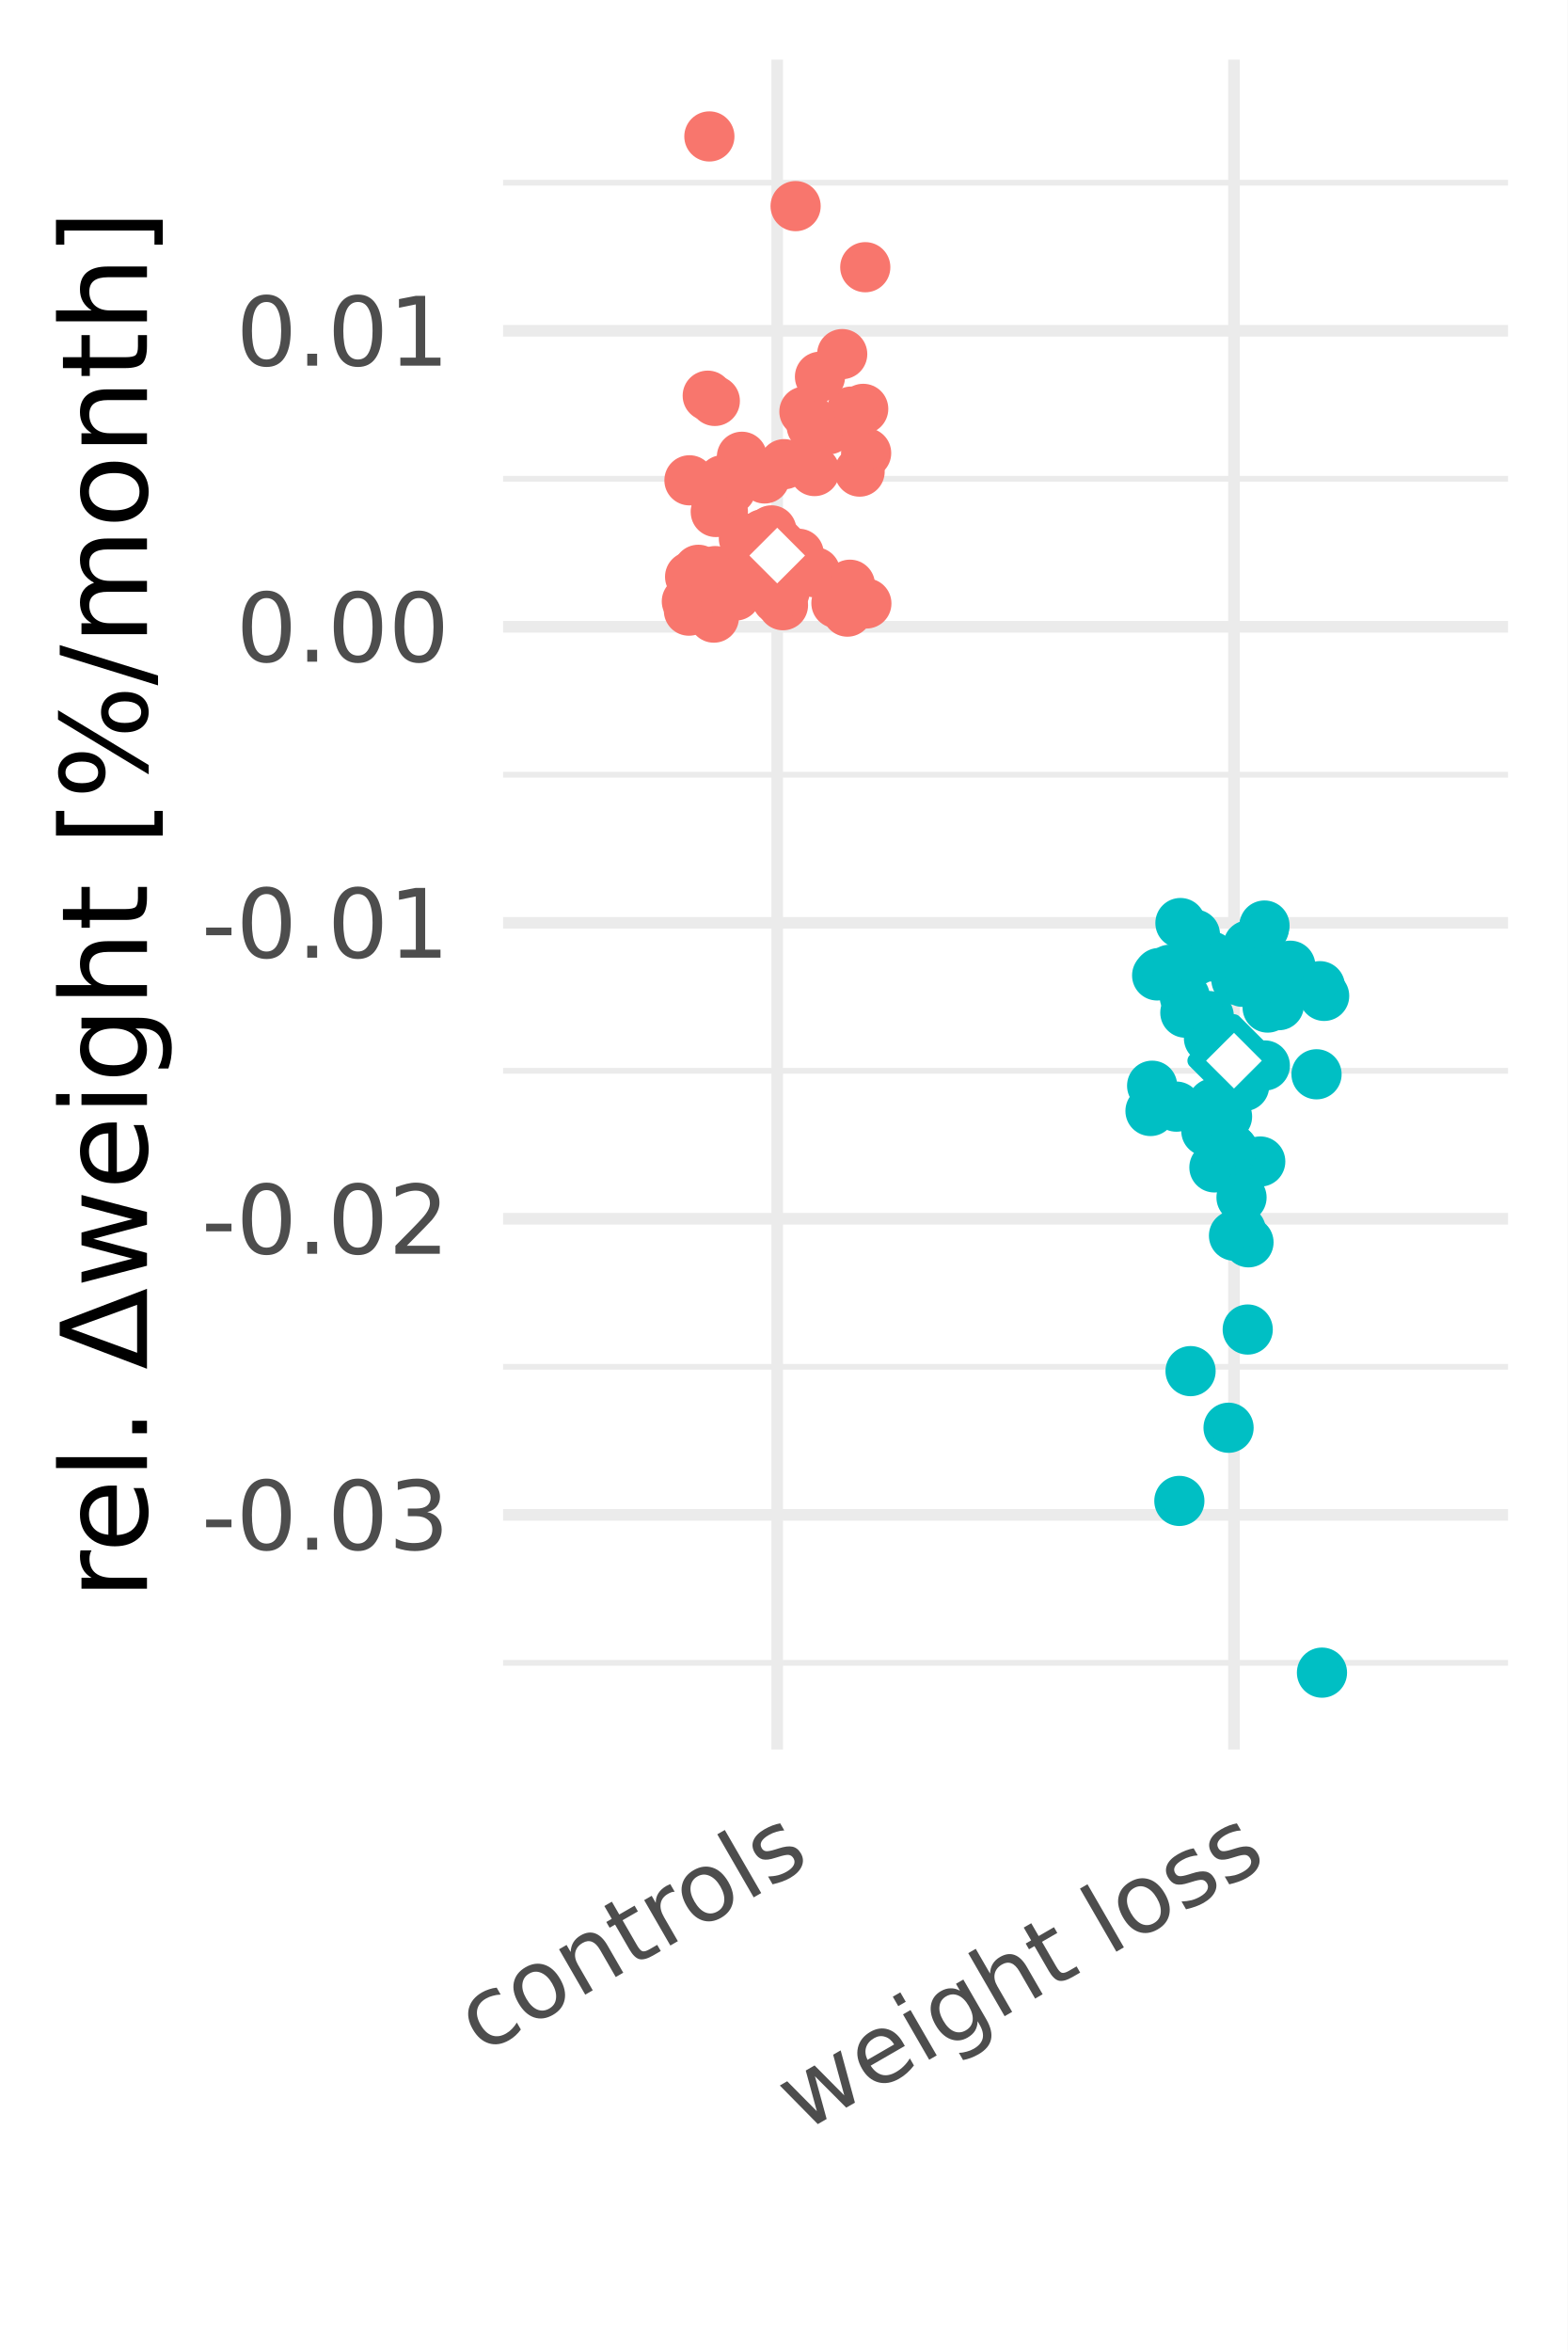
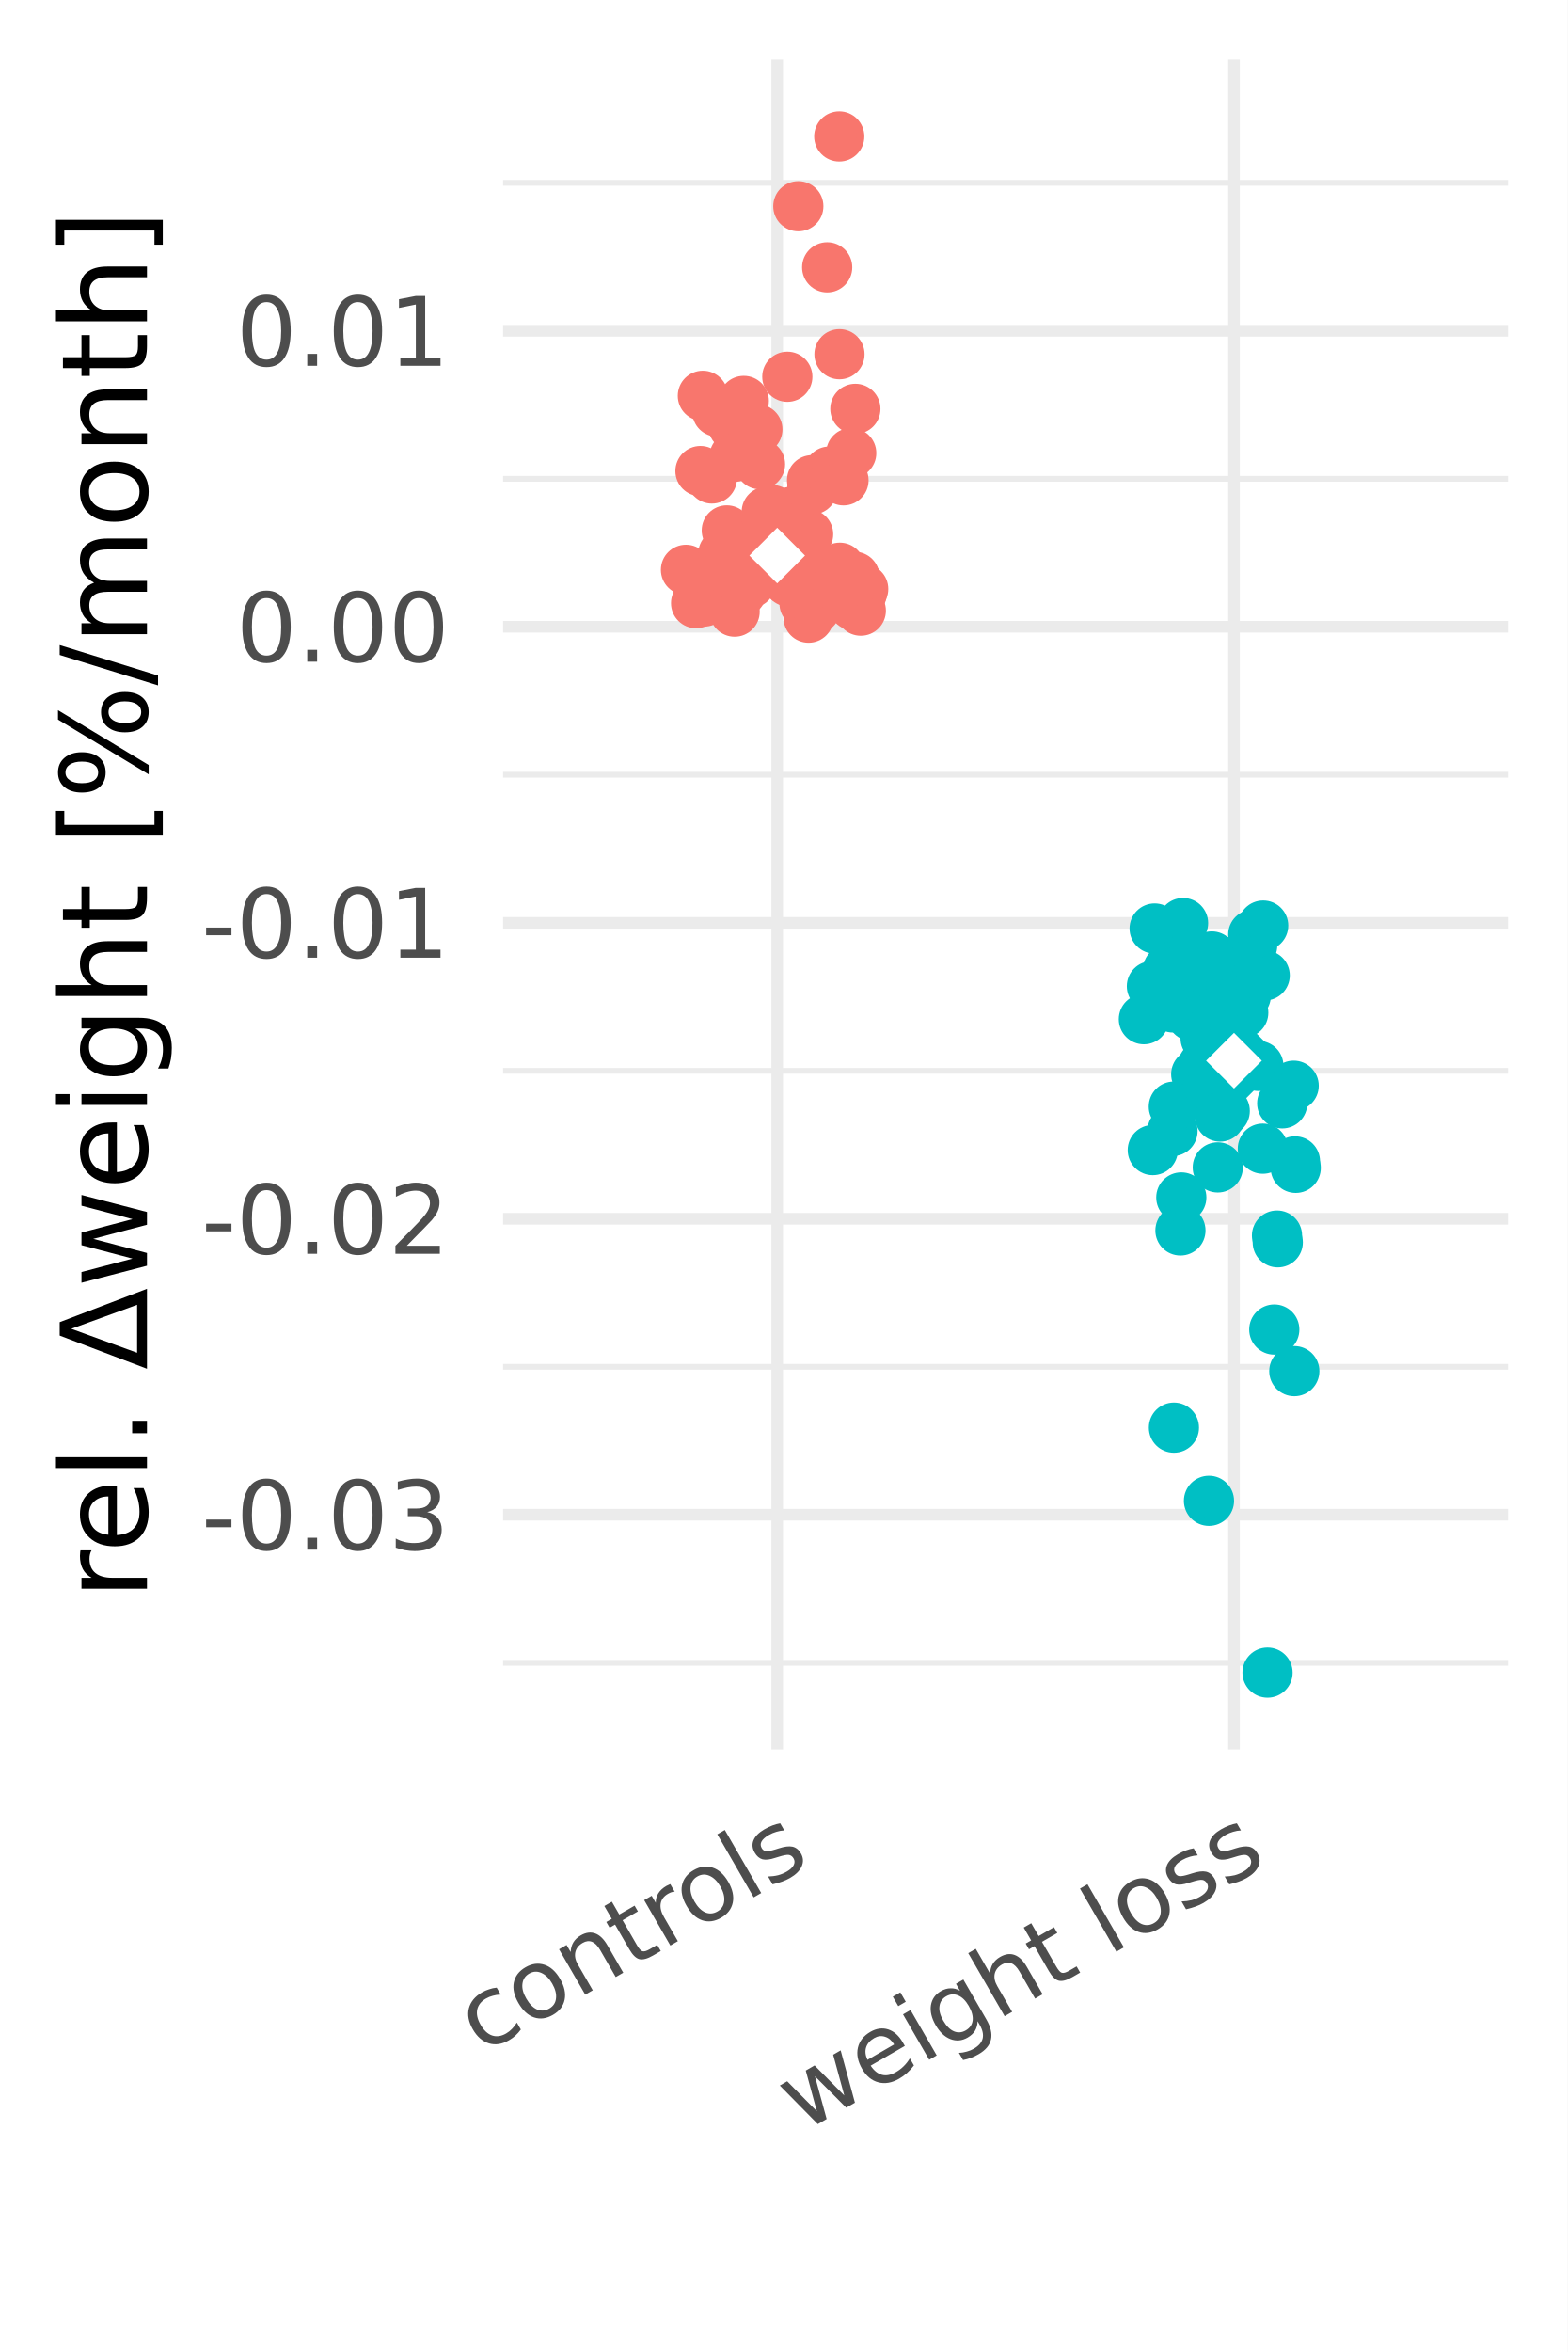
<svg xmlns="http://www.w3.org/2000/svg" class="svglite" width="144.00pt" height="216.00pt" viewBox="0 0 144.00 216.00">
  <defs>
    <style type="text/css">
    .svglite line, .svglite polyline, .svglite polygon, .svglite path, .svglite rect, .svglite circle {
      fill: none;
      stroke: #000000;
      stroke-linecap: round;
      stroke-linejoin: round;
      stroke-miterlimit: 10.00;
    }
  </style>
  </defs>
  <rect width="100%" height="100%" style="stroke: none; fill: #FFFFFF;" />
  <defs>
    <clipPath id="cpMC4wMHwxNDQuMDB8MC4wMHwyMTYuMDA=">
      <rect x="0.00" y="0.00" width="144.00" height="216.00" />
    </clipPath>
  </defs>
  <g clip-path="url(#cpMC4wMHwxNDQuMDB8MC4wMHwyMTYuMDA=)">
</g>
  <defs>
    <clipPath id="cpNDYuMjF8MTM4LjUyfDUuNDh8MTYwLjY3">
      <rect x="46.21" y="5.48" width="92.31" height="155.19" />
    </clipPath>
  </defs>
  <g clip-path="url(#cpNDYuMjF8MTM4LjUyfDUuNDh8MTYwLjY3)">
    <polyline points="46.21,152.71 138.52,152.71 " style="stroke-width: 0.53; stroke: #EBEBEB; stroke-linecap: butt;" />
    <polyline points="46.21,125.52 138.52,125.52 " style="stroke-width: 0.53; stroke: #EBEBEB; stroke-linecap: butt;" />
    <polyline points="46.21,98.34 138.52,98.34 " style="stroke-width: 0.53; stroke: #EBEBEB; stroke-linecap: butt;" />
    <polyline points="46.21,71.15 138.52,71.15 " style="stroke-width: 0.53; stroke: #EBEBEB; stroke-linecap: butt;" />
    <polyline points="46.21,43.97 138.52,43.97 " style="stroke-width: 0.53; stroke: #EBEBEB; stroke-linecap: butt;" />
-     <polyline points="46.21,16.78 138.52,16.78 " style="stroke-width: 0.53; stroke: #EBEBEB; stroke-linecap: butt;" />
-     <polyline points="46.21,139.12 138.52,139.12 " style="stroke-width: 1.07; stroke: #EBEBEB; stroke-linecap: butt;" />
+     <polyline points="46.21,16.79 138.52,16.79 " style="stroke-width: 0.53; stroke: #EBEBEB; stroke-linecap: butt;" />
+     <polyline points="46.21,139.11 138.52,139.11 " style="stroke-width: 1.07; stroke: #EBEBEB; stroke-linecap: butt;" />
    <polyline points="46.21,111.93 138.52,111.93 " style="stroke-width: 1.07; stroke: #EBEBEB; stroke-linecap: butt;" />
    <polyline points="46.21,84.75 138.52,84.75 " style="stroke-width: 1.07; stroke: #EBEBEB; stroke-linecap: butt;" />
    <polyline points="46.21,57.56 138.52,57.56 " style="stroke-width: 1.07; stroke: #EBEBEB; stroke-linecap: butt;" />
    <polyline points="46.21,30.38 138.52,30.38 " style="stroke-width: 1.07; stroke: #EBEBEB; stroke-linecap: butt;" />
    <polyline points="71.39,160.67 71.39,5.48 " style="stroke-width: 1.07; stroke: #EBEBEB; stroke-linecap: butt;" />
    <polyline points="113.35,160.67 113.35,5.48 " style="stroke-width: 1.07; stroke: #EBEBEB; stroke-linecap: butt;" />
-     <circle cx="65.57" cy="56.72" r="1.95" style="stroke-width: 0.71; stroke: #F8766D; fill: #F8766D;" />
-     <circle cx="77.84" cy="56.17" r="1.95" style="stroke-width: 0.71; stroke: #F8766D; fill: #F8766D;" />
-     <circle cx="63.28" cy="56.08" r="1.95" style="stroke-width: 0.71; stroke: #F8766D; fill: #F8766D;" />
-     <circle cx="64.31" cy="55.88" r="1.95" style="stroke-width: 0.71; stroke: #F8766D; fill: #F8766D;" />
-     <circle cx="71.92" cy="55.58" r="1.95" style="stroke-width: 0.71; stroke: #F8766D; fill: #F8766D;" />
-     <circle cx="79.58" cy="55.42" r="1.95" style="stroke-width: 0.71; stroke: #F8766D; fill: #F8766D;" />
-     <circle cx="76.83" cy="55.39" r="1.95" style="stroke-width: 0.71; stroke: #F8766D; fill: #F8766D;" />
-     <circle cx="63.09" cy="55.23" r="1.95" style="stroke-width: 0.71; stroke: #F8766D; fill: #F8766D;" />
-     <circle cx="71.38" cy="55.01" r="1.95" style="stroke-width: 0.71; stroke: #F8766D; fill: #F8766D;" />
-     <circle cx="66.09" cy="54.85" r="1.95" style="stroke-width: 0.71; stroke: #F8766D; fill: #F8766D;" />
-     <circle cx="67.57" cy="54.69" r="1.95" style="stroke-width: 0.71; stroke: #F8766D; fill: #F8766D;" />
-     <circle cx="64.89" cy="54.56" r="1.95" style="stroke-width: 0.71; stroke: #F8766D; fill: #F8766D;" />
-     <circle cx="77.01" cy="54.52" r="1.95" style="stroke-width: 0.71; stroke: #F8766D; fill: #F8766D;" />
-     <circle cx="72.07" cy="54.35" r="1.95" style="stroke-width: 0.71; stroke: #F8766D; fill: #F8766D;" />
-     <circle cx="63.94" cy="54.14" r="1.95" style="stroke-width: 0.71; stroke: #F8766D; fill: #F8766D;" />
-     <circle cx="66.39" cy="54.09" r="1.95" style="stroke-width: 0.71; stroke: #F8766D; fill: #F8766D;" />
-     <circle cx="78.07" cy="53.70" r="1.95" style="stroke-width: 0.71; stroke: #F8766D; fill: #F8766D;" />
-     <circle cx="69.68" cy="53.57" r="1.95" style="stroke-width: 0.71; stroke: #F8766D; fill: #F8766D;" />
-     <circle cx="71.09" cy="53.52" r="1.95" style="stroke-width: 0.71; stroke: #F8766D; fill: #F8766D;" />
-     <circle cx="67.98" cy="53.41" r="1.95" style="stroke-width: 0.71; stroke: #F8766D; fill: #F8766D;" />
-     <circle cx="67.89" cy="53.35" r="1.95" style="stroke-width: 0.71; stroke: #F8766D; fill: #F8766D;" />
-     <circle cx="67.39" cy="53.29" r="1.95" style="stroke-width: 0.71; stroke: #F8766D; fill: #F8766D;" />
-     <circle cx="63.92" cy="52.98" r="1.95" style="stroke-width: 0.71; stroke: #F8766D; fill: #F8766D;" />
-     <circle cx="63.39" cy="52.97" r="1.95" style="stroke-width: 0.71; stroke: #F8766D; fill: #F8766D;" />
-     <circle cx="74.88" cy="52.56" r="1.95" style="stroke-width: 0.71; stroke: #F8766D; fill: #F8766D;" />
-     <circle cx="65.69" cy="52.45" r="1.95" style="stroke-width: 0.71; stroke: #F8766D; fill: #F8766D;" />
-     <circle cx="64.15" cy="52.33" r="1.95" style="stroke-width: 0.71; stroke: #F8766D; fill: #F8766D;" />
-     <circle cx="73.98" cy="52.14" r="1.95" style="stroke-width: 0.71; stroke: #F8766D; fill: #F8766D;" />
-     <circle cx="69.62" cy="51.02" r="1.95" style="stroke-width: 0.71; stroke: #F8766D; fill: #F8766D;" />
-     <circle cx="73.37" cy="50.86" r="1.95" style="stroke-width: 0.71; stroke: #F8766D; fill: #F8766D;" />
-     <circle cx="68.33" cy="49.45" r="1.95" style="stroke-width: 0.71; stroke: #F8766D; fill: #F8766D;" />
-     <circle cx="70.09" cy="49.06" r="1.95" style="stroke-width: 0.71; stroke: #F8766D; fill: #F8766D;" />
-     <circle cx="70.86" cy="48.71" r="1.95" style="stroke-width: 0.71; stroke: #F8766D; fill: #F8766D;" />
-     <circle cx="65.75" cy="47.02" r="1.95" style="stroke-width: 0.71; stroke: #F8766D; fill: #F8766D;" />
-     <circle cx="66.40" cy="47.00" r="1.95" style="stroke-width: 0.71; stroke: #F8766D; fill: #F8766D;" />
-     <circle cx="65.79" cy="46.84" r="1.95" style="stroke-width: 0.71; stroke: #F8766D; fill: #F8766D;" />
-     <circle cx="67.12" cy="44.93" r="1.95" style="stroke-width: 0.71; stroke: #F8766D; fill: #F8766D;" />
-     <circle cx="63.33" cy="44.11" r="1.95" style="stroke-width: 0.71; stroke: #F8766D; fill: #F8766D;" />
-     <circle cx="66.38" cy="44.10" r="1.95" style="stroke-width: 0.71; stroke: #F8766D; fill: #F8766D;" />
-     <circle cx="70.23" cy="43.94" r="1.95" style="stroke-width: 0.71; stroke: #F8766D; fill: #F8766D;" />
-     <circle cx="78.96" cy="43.31" r="1.95" style="stroke-width: 0.71; stroke: #F8766D; fill: #F8766D;" />
-     <circle cx="74.82" cy="43.26" r="1.95" style="stroke-width: 0.71; stroke: #F8766D; fill: #F8766D;" />
-     <circle cx="72.03" cy="42.63" r="1.95" style="stroke-width: 0.71; stroke: #F8766D; fill: #F8766D;" />
-     <circle cx="68.15" cy="41.95" r="1.95" style="stroke-width: 0.71; stroke: #F8766D; fill: #F8766D;" />
-     <circle cx="79.56" cy="41.61" r="1.95" style="stroke-width: 0.71; stroke: #F8766D; fill: #F8766D;" />
-     <circle cx="76.10" cy="39.43" r="1.95" style="stroke-width: 0.71; stroke: #F8766D; fill: #F8766D;" />
-     <circle cx="74.56" cy="39.13" r="1.95" style="stroke-width: 0.71; stroke: #F8766D; fill: #F8766D;" />
-     <circle cx="78.20" cy="37.80" r="1.95" style="stroke-width: 0.71; stroke: #F8766D; fill: #F8766D;" />
-     <circle cx="73.89" cy="37.80" r="1.95" style="stroke-width: 0.71; stroke: #F8766D; fill: #F8766D;" />
-     <circle cx="79.29" cy="37.55" r="1.95" style="stroke-width: 0.71; stroke: #F8766D; fill: #F8766D;" />
-     <circle cx="65.66" cy="36.82" r="1.95" style="stroke-width: 0.71; stroke: #F8766D; fill: #F8766D;" />
-     <circle cx="65.01" cy="36.34" r="1.95" style="stroke-width: 0.71; stroke: #F8766D; fill: #F8766D;" />
-     <circle cx="75.32" cy="34.60" r="1.95" style="stroke-width: 0.71; stroke: #F8766D; fill: #F8766D;" />
-     <circle cx="77.36" cy="32.52" r="1.95" style="stroke-width: 0.71; stroke: #F8766D; fill: #F8766D;" />
-     <circle cx="79.48" cy="24.54" r="1.95" style="stroke-width: 0.71; stroke: #F8766D; fill: #F8766D;" />
-     <circle cx="73.08" cy="18.93" r="1.95" style="stroke-width: 0.71; stroke: #F8766D; fill: #F8766D;" />
-     <circle cx="65.16" cy="12.53" r="1.95" style="stroke-width: 0.71; stroke: #F8766D; fill: #F8766D;" />
-     <circle cx="121.43" cy="153.61" r="1.95" style="stroke-width: 0.71; stroke: #00BFC4; fill: #00BFC4;" />
-     <circle cx="108.33" cy="137.84" r="1.95" style="stroke-width: 0.71; stroke: #00BFC4; fill: #00BFC4;" />
-     <circle cx="112.85" cy="131.12" r="1.95" style="stroke-width: 0.71; stroke: #00BFC4; fill: #00BFC4;" />
-     <circle cx="109.36" cy="125.92" r="1.95" style="stroke-width: 0.71; stroke: #00BFC4; fill: #00BFC4;" />
-     <circle cx="114.61" cy="122.10" r="1.95" style="stroke-width: 0.71; stroke: #00BFC4; fill: #00BFC4;" />
-     <circle cx="114.68" cy="114.09" r="1.95" style="stroke-width: 0.71; stroke: #00BFC4; fill: #00BFC4;" />
-     <circle cx="113.35" cy="113.48" r="1.95" style="stroke-width: 0.71; stroke: #00BFC4; fill: #00BFC4;" />
-     <circle cx="113.98" cy="113.00" r="1.95" style="stroke-width: 0.71; stroke: #00BFC4; fill: #00BFC4;" />
-     <circle cx="114.04" cy="109.97" r="1.95" style="stroke-width: 0.71; stroke: #00BFC4; fill: #00BFC4;" />
-     <circle cx="113.34" cy="107.25" r="1.95" style="stroke-width: 0.71; stroke: #00BFC4; fill: #00BFC4;" />
-     <circle cx="111.55" cy="107.21" r="1.95" style="stroke-width: 0.71; stroke: #00BFC4; fill: #00BFC4;" />
-     <circle cx="115.76" cy="106.67" r="1.95" style="stroke-width: 0.71; stroke: #00BFC4; fill: #00BFC4;" />
-     <circle cx="113.27" cy="105.62" r="1.95" style="stroke-width: 0.71; stroke: #00BFC4; fill: #00BFC4;" />
-     <circle cx="113.13" cy="105.49" r="1.95" style="stroke-width: 0.71; stroke: #00BFC4; fill: #00BFC4;" />
-     <circle cx="110.81" cy="103.87" r="1.95" style="stroke-width: 0.71; stroke: #00BFC4; fill: #00BFC4;" />
-     <circle cx="112.71" cy="102.54" r="1.95" style="stroke-width: 0.71; stroke: #00BFC4; fill: #00BFC4;" />
-     <circle cx="105.68" cy="102.03" r="1.95" style="stroke-width: 0.71; stroke: #00BFC4; fill: #00BFC4;" />
-     <circle cx="108.06" cy="101.63" r="1.95" style="stroke-width: 0.71; stroke: #00BFC4; fill: #00BFC4;" />
-     <circle cx="111.42" cy="101.34" r="1.95" style="stroke-width: 0.71; stroke: #00BFC4; fill: #00BFC4;" />
-     <circle cx="114.28" cy="99.74" r="1.95" style="stroke-width: 0.71; stroke: #00BFC4; fill: #00BFC4;" />
-     <circle cx="105.83" cy="99.71" r="1.95" style="stroke-width: 0.71; stroke: #00BFC4; fill: #00BFC4;" />
-     <circle cx="120.93" cy="98.66" r="1.95" style="stroke-width: 0.71; stroke: #00BFC4; fill: #00BFC4;" />
-     <circle cx="114.98" cy="97.90" r="1.95" style="stroke-width: 0.71; stroke: #00BFC4; fill: #00BFC4;" />
-     <circle cx="116.18" cy="97.85" r="1.95" style="stroke-width: 0.71; stroke: #00BFC4; fill: #00BFC4;" />
-     <circle cx="112.49" cy="96.97" r="1.95" style="stroke-width: 0.71; stroke: #00BFC4; fill: #00BFC4;" />
-     <circle cx="111.05" cy="95.35" r="1.95" style="stroke-width: 0.71; stroke: #00BFC4; fill: #00BFC4;" />
-     <circle cx="110.50" cy="93.60" r="1.95" style="stroke-width: 0.71; stroke: #00BFC4; fill: #00BFC4;" />
-     <circle cx="111.03" cy="93.31" r="1.95" style="stroke-width: 0.71; stroke: #00BFC4; fill: #00BFC4;" />
-     <circle cx="108.88" cy="93.00" r="1.95" style="stroke-width: 0.71; stroke: #00BFC4; fill: #00BFC4;" />
-     <circle cx="116.44" cy="92.53" r="1.95" style="stroke-width: 0.71; stroke: #00BFC4; fill: #00BFC4;" />
-     <circle cx="117.47" cy="92.31" r="1.95" style="stroke-width: 0.71; stroke: #00BFC4; fill: #00BFC4;" />
-     <circle cx="108.83" cy="91.54" r="1.95" style="stroke-width: 0.71; stroke: #00BFC4; fill: #00BFC4;" />
-     <circle cx="121.63" cy="91.46" r="1.95" style="stroke-width: 0.71; stroke: #00BFC4; fill: #00BFC4;" />
-     <circle cx="121.24" cy="90.57" r="1.95" style="stroke-width: 0.71; stroke: #00BFC4; fill: #00BFC4;" />
-     <circle cx="114.16" cy="90.17" r="1.95" style="stroke-width: 0.71; stroke: #00BFC4; fill: #00BFC4;" />
-     <circle cx="115.61" cy="90.08" r="1.95" style="stroke-width: 0.71; stroke: #00BFC4; fill: #00BFC4;" />
-     <circle cx="113.57" cy="89.98" r="1.95" style="stroke-width: 0.71; stroke: #00BFC4; fill: #00BFC4;" />
-     <circle cx="106.29" cy="89.58" r="1.95" style="stroke-width: 0.71; stroke: #00BFC4; fill: #00BFC4;" />
-     <circle cx="106.47" cy="89.36" r="1.95" style="stroke-width: 0.71; stroke: #00BFC4; fill: #00BFC4;" />
-     <circle cx="107.45" cy="89.06" r="1.95" style="stroke-width: 0.71; stroke: #00BFC4; fill: #00BFC4;" />
-     <circle cx="118.52" cy="88.69" r="1.95" style="stroke-width: 0.71; stroke: #00BFC4; fill: #00BFC4;" />
-     <circle cx="109.89" cy="88.17" r="1.95" style="stroke-width: 0.71; stroke: #00BFC4; fill: #00BFC4;" />
-     <circle cx="111.25" cy="87.84" r="1.95" style="stroke-width: 0.71; stroke: #00BFC4; fill: #00BFC4;" />
-     <circle cx="114.67" cy="86.82" r="1.95" style="stroke-width: 0.71; stroke: #00BFC4; fill: #00BFC4;" />
-     <circle cx="109.76" cy="85.83" r="1.95" style="stroke-width: 0.71; stroke: #00BFC4; fill: #00BFC4;" />
-     <circle cx="116.09" cy="85.27" r="1.95" style="stroke-width: 0.71; stroke: #00BFC4; fill: #00BFC4;" />
-     <circle cx="116.15" cy="85.00" r="1.95" style="stroke-width: 0.71; stroke: #00BFC4; fill: #00BFC4;" />
-     <circle cx="108.43" cy="84.77" r="1.95" style="stroke-width: 0.71; stroke: #00BFC4; fill: #00BFC4;" />
+     <circle cx="74.27" cy="56.72" r="1.95" style="stroke-width: 0.71; stroke: #F8766D; fill: #F8766D;" />
+     <circle cx="67.48" cy="56.17" r="1.95" style="stroke-width: 0.71; stroke: #F8766D; fill: #F8766D;" />
+     <circle cx="79.07" cy="56.08" r="1.95" style="stroke-width: 0.71; stroke: #F8766D; fill: #F8766D;" />
+     <circle cx="74.92" cy="55.88" r="1.95" style="stroke-width: 0.71; stroke: #F8766D; fill: #F8766D;" />
+     <circle cx="78.39" cy="55.58" r="1.95" style="stroke-width: 0.71; stroke: #F8766D; fill: #F8766D;" />
+     <circle cx="73.90" cy="55.42" r="1.95" style="stroke-width: 0.71; stroke: #F8766D; fill: #F8766D;" />
+     <circle cx="63.94" cy="55.39" r="1.95" style="stroke-width: 0.71; stroke: #F8766D; fill: #F8766D;" />
+     <circle cx="64.69" cy="55.24" r="1.95" style="stroke-width: 0.71; stroke: #F8766D; fill: #F8766D;" />
+     <circle cx="66.45" cy="55.02" r="1.95" style="stroke-width: 0.71; stroke: #F8766D; fill: #F8766D;" />
+     <circle cx="65.30" cy="54.85" r="1.95" style="stroke-width: 0.71; stroke: #F8766D; fill: #F8766D;" />
+     <circle cx="76.37" cy="54.69" r="1.95" style="stroke-width: 0.71; stroke: #F8766D; fill: #F8766D;" />
+     <circle cx="67.77" cy="54.56" r="1.95" style="stroke-width: 0.71; stroke: #F8766D; fill: #F8766D;" />
+     <circle cx="79.15" cy="54.51" r="1.95" style="stroke-width: 0.71; stroke: #F8766D; fill: #F8766D;" />
+     <circle cx="68.10" cy="54.35" r="1.95" style="stroke-width: 0.71; stroke: #F8766D; fill: #F8766D;" />
+     <circle cx="64.18" cy="54.14" r="1.95" style="stroke-width: 0.71; stroke: #F8766D; fill: #F8766D;" />
+     <circle cx="79.29" cy="54.09" r="1.95" style="stroke-width: 0.71; stroke: #F8766D; fill: #F8766D;" />
+     <circle cx="74.52" cy="53.70" r="1.95" style="stroke-width: 0.71; stroke: #F8766D; fill: #F8766D;" />
+     <circle cx="64.09" cy="53.57" r="1.95" style="stroke-width: 0.71; stroke: #F8766D; fill: #F8766D;" />
+     <circle cx="68.95" cy="53.52" r="1.95" style="stroke-width: 0.71; stroke: #F8766D; fill: #F8766D;" />
+     <circle cx="72.46" cy="53.41" r="1.95" style="stroke-width: 0.71; stroke: #F8766D; fill: #F8766D;" />
+     <circle cx="75.27" cy="53.35" r="1.95" style="stroke-width: 0.71; stroke: #F8766D; fill: #F8766D;" />
+     <circle cx="78.60" cy="53.29" r="1.95" style="stroke-width: 0.71; stroke: #F8766D; fill: #F8766D;" />
+     <circle cx="67.71" cy="52.98" r="1.95" style="stroke-width: 0.71; stroke: #F8766D; fill: #F8766D;" />
+     <circle cx="78.49" cy="52.97" r="1.95" style="stroke-width: 0.71; stroke: #F8766D; fill: #F8766D;" />
+     <circle cx="75.03" cy="52.56" r="1.95" style="stroke-width: 0.71; stroke: #F8766D; fill: #F8766D;" />
+     <circle cx="68.54" cy="52.45" r="1.95" style="stroke-width: 0.71; stroke: #F8766D; fill: #F8766D;" />
+     <circle cx="63.01" cy="52.33" r="1.95" style="stroke-width: 0.71; stroke: #F8766D; fill: #F8766D;" />
+     <circle cx="77.14" cy="52.14" r="1.95" style="stroke-width: 0.71; stroke: #F8766D; fill: #F8766D;" />
+     <circle cx="70.02" cy="51.02" r="1.95" style="stroke-width: 0.71; stroke: #F8766D; fill: #F8766D;" />
+     <circle cx="66.44" cy="50.86" r="1.95" style="stroke-width: 0.71; stroke: #F8766D; fill: #F8766D;" />
+     <circle cx="67.43" cy="49.46" r="1.95" style="stroke-width: 0.71; stroke: #F8766D; fill: #F8766D;" />
+     <circle cx="74.23" cy="49.06" r="1.95" style="stroke-width: 0.71; stroke: #F8766D; fill: #F8766D;" />
+     <circle cx="66.76" cy="48.71" r="1.95" style="stroke-width: 0.71; stroke: #F8766D; fill: #F8766D;" />
+     <circle cx="72.62" cy="47.02" r="1.95" style="stroke-width: 0.71; stroke: #F8766D; fill: #F8766D;" />
+     <circle cx="70.43" cy="47.00" r="1.95" style="stroke-width: 0.71; stroke: #F8766D; fill: #F8766D;" />
+     <circle cx="70.93" cy="46.84" r="1.95" style="stroke-width: 0.71; stroke: #F8766D; fill: #F8766D;" />
+     <circle cx="74.60" cy="44.94" r="1.95" style="stroke-width: 0.71; stroke: #F8766D; fill: #F8766D;" />
+     <circle cx="77.48" cy="44.11" r="1.95" style="stroke-width: 0.71; stroke: #F8766D; fill: #F8766D;" />
+     <circle cx="74.59" cy="44.10" r="1.95" style="stroke-width: 0.71; stroke: #F8766D; fill: #F8766D;" />
+     <circle cx="65.39" cy="43.94" r="1.95" style="stroke-width: 0.71; stroke: #F8766D; fill: #F8766D;" />
+     <circle cx="76.18" cy="43.31" r="1.95" style="stroke-width: 0.71; stroke: #F8766D; fill: #F8766D;" />
+     <circle cx="64.34" cy="43.26" r="1.95" style="stroke-width: 0.71; stroke: #F8766D; fill: #F8766D;" />
+     <circle cx="69.81" cy="42.63" r="1.95" style="stroke-width: 0.71; stroke: #F8766D; fill: #F8766D;" />
+     <circle cx="67.47" cy="41.95" r="1.95" style="stroke-width: 0.71; stroke: #F8766D; fill: #F8766D;" />
+     <circle cx="78.19" cy="41.61" r="1.95" style="stroke-width: 0.71; stroke: #F8766D; fill: #F8766D;" />
+     <circle cx="69.57" cy="39.43" r="1.95" style="stroke-width: 0.71; stroke: #F8766D; fill: #F8766D;" />
+     <circle cx="67.36" cy="39.13" r="1.95" style="stroke-width: 0.71; stroke: #F8766D; fill: #F8766D;" />
+     <circle cx="66.54" cy="37.81" r="1.95" style="stroke-width: 0.71; stroke: #F8766D; fill: #F8766D;" />
+     <circle cx="65.89" cy="37.80" r="1.95" style="stroke-width: 0.71; stroke: #F8766D; fill: #F8766D;" />
+     <circle cx="78.57" cy="37.55" r="1.95" style="stroke-width: 0.71; stroke: #F8766D; fill: #F8766D;" />
+     <circle cx="68.32" cy="36.82" r="1.95" style="stroke-width: 0.71; stroke: #F8766D; fill: #F8766D;" />
+     <circle cx="64.56" cy="36.35" r="1.95" style="stroke-width: 0.71; stroke: #F8766D; fill: #F8766D;" />
+     <circle cx="72.32" cy="34.60" r="1.95" style="stroke-width: 0.71; stroke: #F8766D; fill: #F8766D;" />
+     <circle cx="77.11" cy="32.53" r="1.95" style="stroke-width: 0.71; stroke: #F8766D; fill: #F8766D;" />
+     <circle cx="75.98" cy="24.55" r="1.95" style="stroke-width: 0.71; stroke: #F8766D; fill: #F8766D;" />
+     <circle cx="73.33" cy="18.94" r="1.95" style="stroke-width: 0.71; stroke: #F8766D; fill: #F8766D;" />
+     <circle cx="77.09" cy="12.53" r="1.95" style="stroke-width: 0.71; stroke: #F8766D; fill: #F8766D;" />
+     <circle cx="116.43" cy="153.61" r="1.95" style="stroke-width: 0.71; stroke: #00BFC4; fill: #00BFC4;" />
+     <circle cx="111.05" cy="137.83" r="1.95" style="stroke-width: 0.71; stroke: #00BFC4; fill: #00BFC4;" />
+     <circle cx="107.83" cy="131.11" r="1.95" style="stroke-width: 0.71; stroke: #00BFC4; fill: #00BFC4;" />
+     <circle cx="118.89" cy="125.92" r="1.95" style="stroke-width: 0.71; stroke: #00BFC4; fill: #00BFC4;" />
+     <circle cx="117.05" cy="122.10" r="1.95" style="stroke-width: 0.71; stroke: #00BFC4; fill: #00BFC4;" />
+     <circle cx="117.37" cy="114.09" r="1.95" style="stroke-width: 0.71; stroke: #00BFC4; fill: #00BFC4;" />
+     <circle cx="117.30" cy="113.47" r="1.95" style="stroke-width: 0.71; stroke: #00BFC4; fill: #00BFC4;" />
+     <circle cx="108.43" cy="113.00" r="1.95" style="stroke-width: 0.71; stroke: #00BFC4; fill: #00BFC4;" />
+     <circle cx="108.51" cy="109.97" r="1.95" style="stroke-width: 0.71; stroke: #00BFC4; fill: #00BFC4;" />
+     <circle cx="119.02" cy="107.25" r="1.95" style="stroke-width: 0.71; stroke: #00BFC4; fill: #00BFC4;" />
+     <circle cx="111.86" cy="107.21" r="1.95" style="stroke-width: 0.71; stroke: #00BFC4; fill: #00BFC4;" />
+     <circle cx="118.95" cy="106.66" r="1.95" style="stroke-width: 0.71; stroke: #00BFC4; fill: #00BFC4;" />
+     <circle cx="105.89" cy="105.62" r="1.95" style="stroke-width: 0.71; stroke: #00BFC4; fill: #00BFC4;" />
+     <circle cx="116.00" cy="105.49" r="1.95" style="stroke-width: 0.71; stroke: #00BFC4; fill: #00BFC4;" />
+     <circle cx="107.70" cy="103.87" r="1.95" style="stroke-width: 0.71; stroke: #00BFC4; fill: #00BFC4;" />
+     <circle cx="112.07" cy="102.54" r="1.95" style="stroke-width: 0.71; stroke: #00BFC4; fill: #00BFC4;" />
+     <circle cx="112.50" cy="102.03" r="1.95" style="stroke-width: 0.71; stroke: #00BFC4; fill: #00BFC4;" />
+     <circle cx="107.82" cy="101.63" r="1.95" style="stroke-width: 0.71; stroke: #00BFC4; fill: #00BFC4;" />
+     <circle cx="117.78" cy="101.33" r="1.95" style="stroke-width: 0.71; stroke: #00BFC4; fill: #00BFC4;" />
+     <circle cx="110.99" cy="99.74" r="1.95" style="stroke-width: 0.71; stroke: #00BFC4; fill: #00BFC4;" />
+     <circle cx="118.83" cy="99.71" r="1.95" style="stroke-width: 0.71; stroke: #00BFC4; fill: #00BFC4;" />
+     <circle cx="109.88" cy="98.65" r="1.95" style="stroke-width: 0.71; stroke: #00BFC4; fill: #00BFC4;" />
+     <circle cx="115.59" cy="97.89" r="1.95" style="stroke-width: 0.71; stroke: #00BFC4; fill: #00BFC4;" />
+     <circle cx="110.51" cy="97.85" r="1.95" style="stroke-width: 0.71; stroke: #00BFC4; fill: #00BFC4;" />
+     <circle cx="114.10" cy="96.97" r="1.95" style="stroke-width: 0.71; stroke: #00BFC4; fill: #00BFC4;" />
+     <circle cx="110.74" cy="95.35" r="1.95" style="stroke-width: 0.71; stroke: #00BFC4; fill: #00BFC4;" />
+     <circle cx="105.07" cy="93.60" r="1.95" style="stroke-width: 0.71; stroke: #00BFC4; fill: #00BFC4;" />
+     <circle cx="109.49" cy="93.31" r="1.95" style="stroke-width: 0.71; stroke: #00BFC4; fill: #00BFC4;" />
+     <circle cx="114.20" cy="93.00" r="1.95" style="stroke-width: 0.71; stroke: #00BFC4; fill: #00BFC4;" />
+     <circle cx="107.75" cy="92.52" r="1.95" style="stroke-width: 0.71; stroke: #00BFC4; fill: #00BFC4;" />
+     <circle cx="111.00" cy="92.31" r="1.95" style="stroke-width: 0.71; stroke: #00BFC4; fill: #00BFC4;" />
+     <circle cx="114.29" cy="91.54" r="1.95" style="stroke-width: 0.71; stroke: #00BFC4; fill: #00BFC4;" />
+     <circle cx="114.43" cy="91.46" r="1.95" style="stroke-width: 0.71; stroke: #00BFC4; fill: #00BFC4;" />
+     <circle cx="105.81" cy="90.57" r="1.95" style="stroke-width: 0.71; stroke: #00BFC4; fill: #00BFC4;" />
+     <circle cx="109.97" cy="90.17" r="1.95" style="stroke-width: 0.71; stroke: #00BFC4; fill: #00BFC4;" />
+     <circle cx="107.46" cy="90.07" r="1.95" style="stroke-width: 0.71; stroke: #00BFC4; fill: #00BFC4;" />
+     <circle cx="110.93" cy="89.98" r="1.95" style="stroke-width: 0.71; stroke: #00BFC4; fill: #00BFC4;" />
+     <circle cx="116.17" cy="89.58" r="1.95" style="stroke-width: 0.71; stroke: #00BFC4; fill: #00BFC4;" />
+     <circle cx="115.40" cy="89.36" r="1.95" style="stroke-width: 0.71; stroke: #00BFC4; fill: #00BFC4;" />
+     <circle cx="107.29" cy="89.06" r="1.95" style="stroke-width: 0.71; stroke: #00BFC4; fill: #00BFC4;" />
+     <circle cx="109.87" cy="88.69" r="1.95" style="stroke-width: 0.71; stroke: #00BFC4; fill: #00BFC4;" />
+     <circle cx="111.87" cy="88.17" r="1.95" style="stroke-width: 0.71; stroke: #00BFC4; fill: #00BFC4;" />
+     <circle cx="111.31" cy="87.84" r="1.95" style="stroke-width: 0.71; stroke: #00BFC4; fill: #00BFC4;" />
+     <circle cx="115.02" cy="86.83" r="1.95" style="stroke-width: 0.71; stroke: #00BFC4; fill: #00BFC4;" />
+     <circle cx="115.12" cy="85.83" r="1.95" style="stroke-width: 0.71; stroke: #00BFC4; fill: #00BFC4;" />
+     <circle cx="106.06" cy="85.27" r="1.95" style="stroke-width: 0.71; stroke: #00BFC4; fill: #00BFC4;" />
+     <circle cx="116.03" cy="85.00" r="1.95" style="stroke-width: 0.71; stroke: #00BFC4; fill: #00BFC4;" />
+     <circle cx="108.67" cy="84.77" r="1.95" style="stroke-width: 0.71; stroke: #00BFC4; fill: #00BFC4;" />
    <polygon points="71.39,54.58 74.95,51.02 71.39,47.46 67.83,51.02 " style="stroke-width: 1.42; stroke: #F8766D; fill: #FFFFFF;" />
    <polygon points="113.35,100.97 116.91,97.41 113.35,93.85 109.78,97.41 " style="stroke-width: 1.42; stroke: #00BFC4; fill: #FFFFFF;" />
  </g>
  <g clip-path="url(#cpMC4wMHwxNDQuMDB8MC4wMHwyMTYuMDA=)">
    <text x="41.28" y="142.32" text-anchor="end" style="font-size: 8.80px; fill: #4D4D4D; font-family: DejaVu Sans;" textLength="22.75px" lengthAdjust="spacingAndGlyphs">-0.03</text>
    <text x="41.28" y="115.14" text-anchor="end" style="font-size: 8.80px; fill: #4D4D4D; font-family: DejaVu Sans;" textLength="22.75px" lengthAdjust="spacingAndGlyphs">-0.02</text>
    <text x="41.28" y="87.95" text-anchor="end" style="font-size: 8.80px; fill: #4D4D4D; font-family: DejaVu Sans;" textLength="22.75px" lengthAdjust="spacingAndGlyphs">-0.01</text>
    <text x="41.28" y="60.77" text-anchor="end" style="font-size: 8.80px; fill: #4D4D4D; font-family: DejaVu Sans;" textLength="19.58px" lengthAdjust="spacingAndGlyphs">0.00</text>
-     <text x="41.28" y="33.58" text-anchor="end" style="font-size: 8.80px; fill: #4D4D4D; font-family: DejaVu Sans;" textLength="19.58px" lengthAdjust="spacingAndGlyphs">0.01</text>
+     <text x="41.28" y="33.59" text-anchor="end" style="font-size: 8.80px; fill: #4D4D4D; font-family: DejaVu Sans;" textLength="19.58px" lengthAdjust="spacingAndGlyphs">0.01</text>
    <text transform="translate(74.60,171.15) rotate(-30)" text-anchor="end" style="font-size: 8.80px; fill: #4D4D4D; font-family: DejaVu Sans;" textLength="35.09px" lengthAdjust="spacingAndGlyphs">controls</text>
    <text transform="translate(116.55,171.15) rotate(-30)" text-anchor="end" style="font-size: 8.80px; fill: #4D4D4D; font-family: DejaVu Sans;" textLength="49.46px" lengthAdjust="spacingAndGlyphs">weight loss</text>
    <text transform="translate(13.50,83.07) rotate(-90)" text-anchor="middle" style="font-size: 11.00px; font-family: DejaVu Sans;" textLength="127.66px" lengthAdjust="spacingAndGlyphs">rel. Δweight [%/month]</text>
  </g>
</svg>
